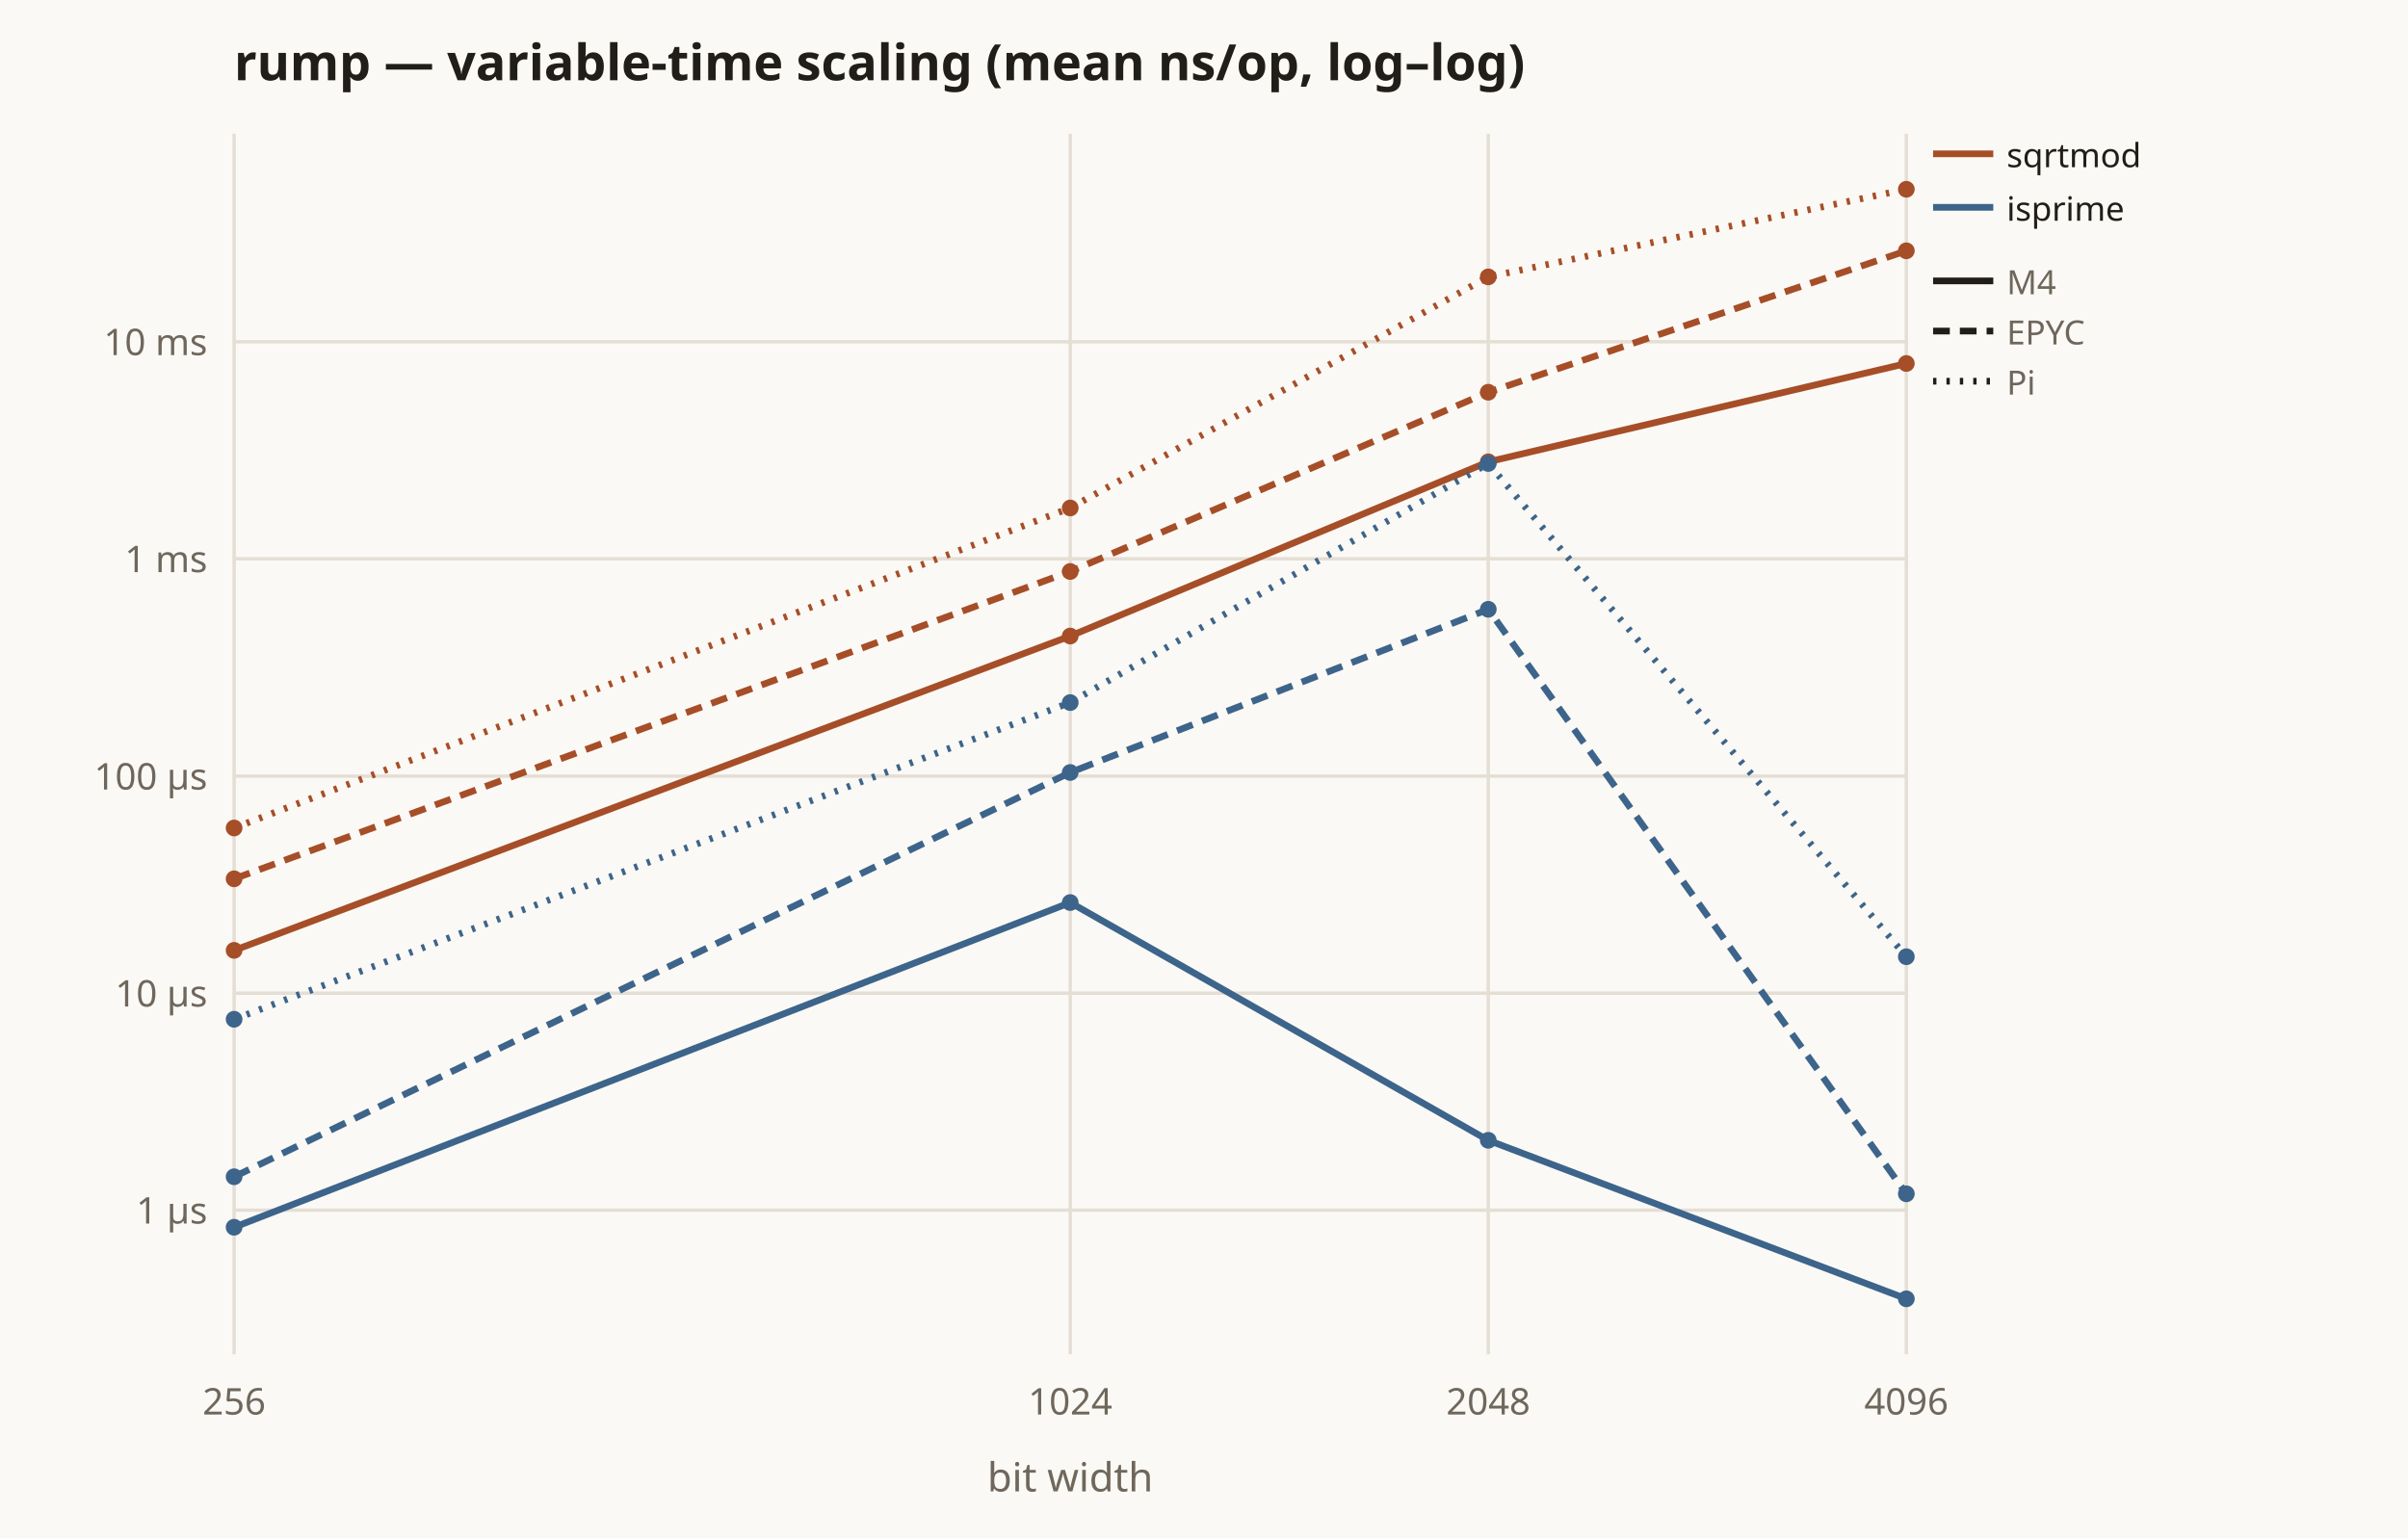
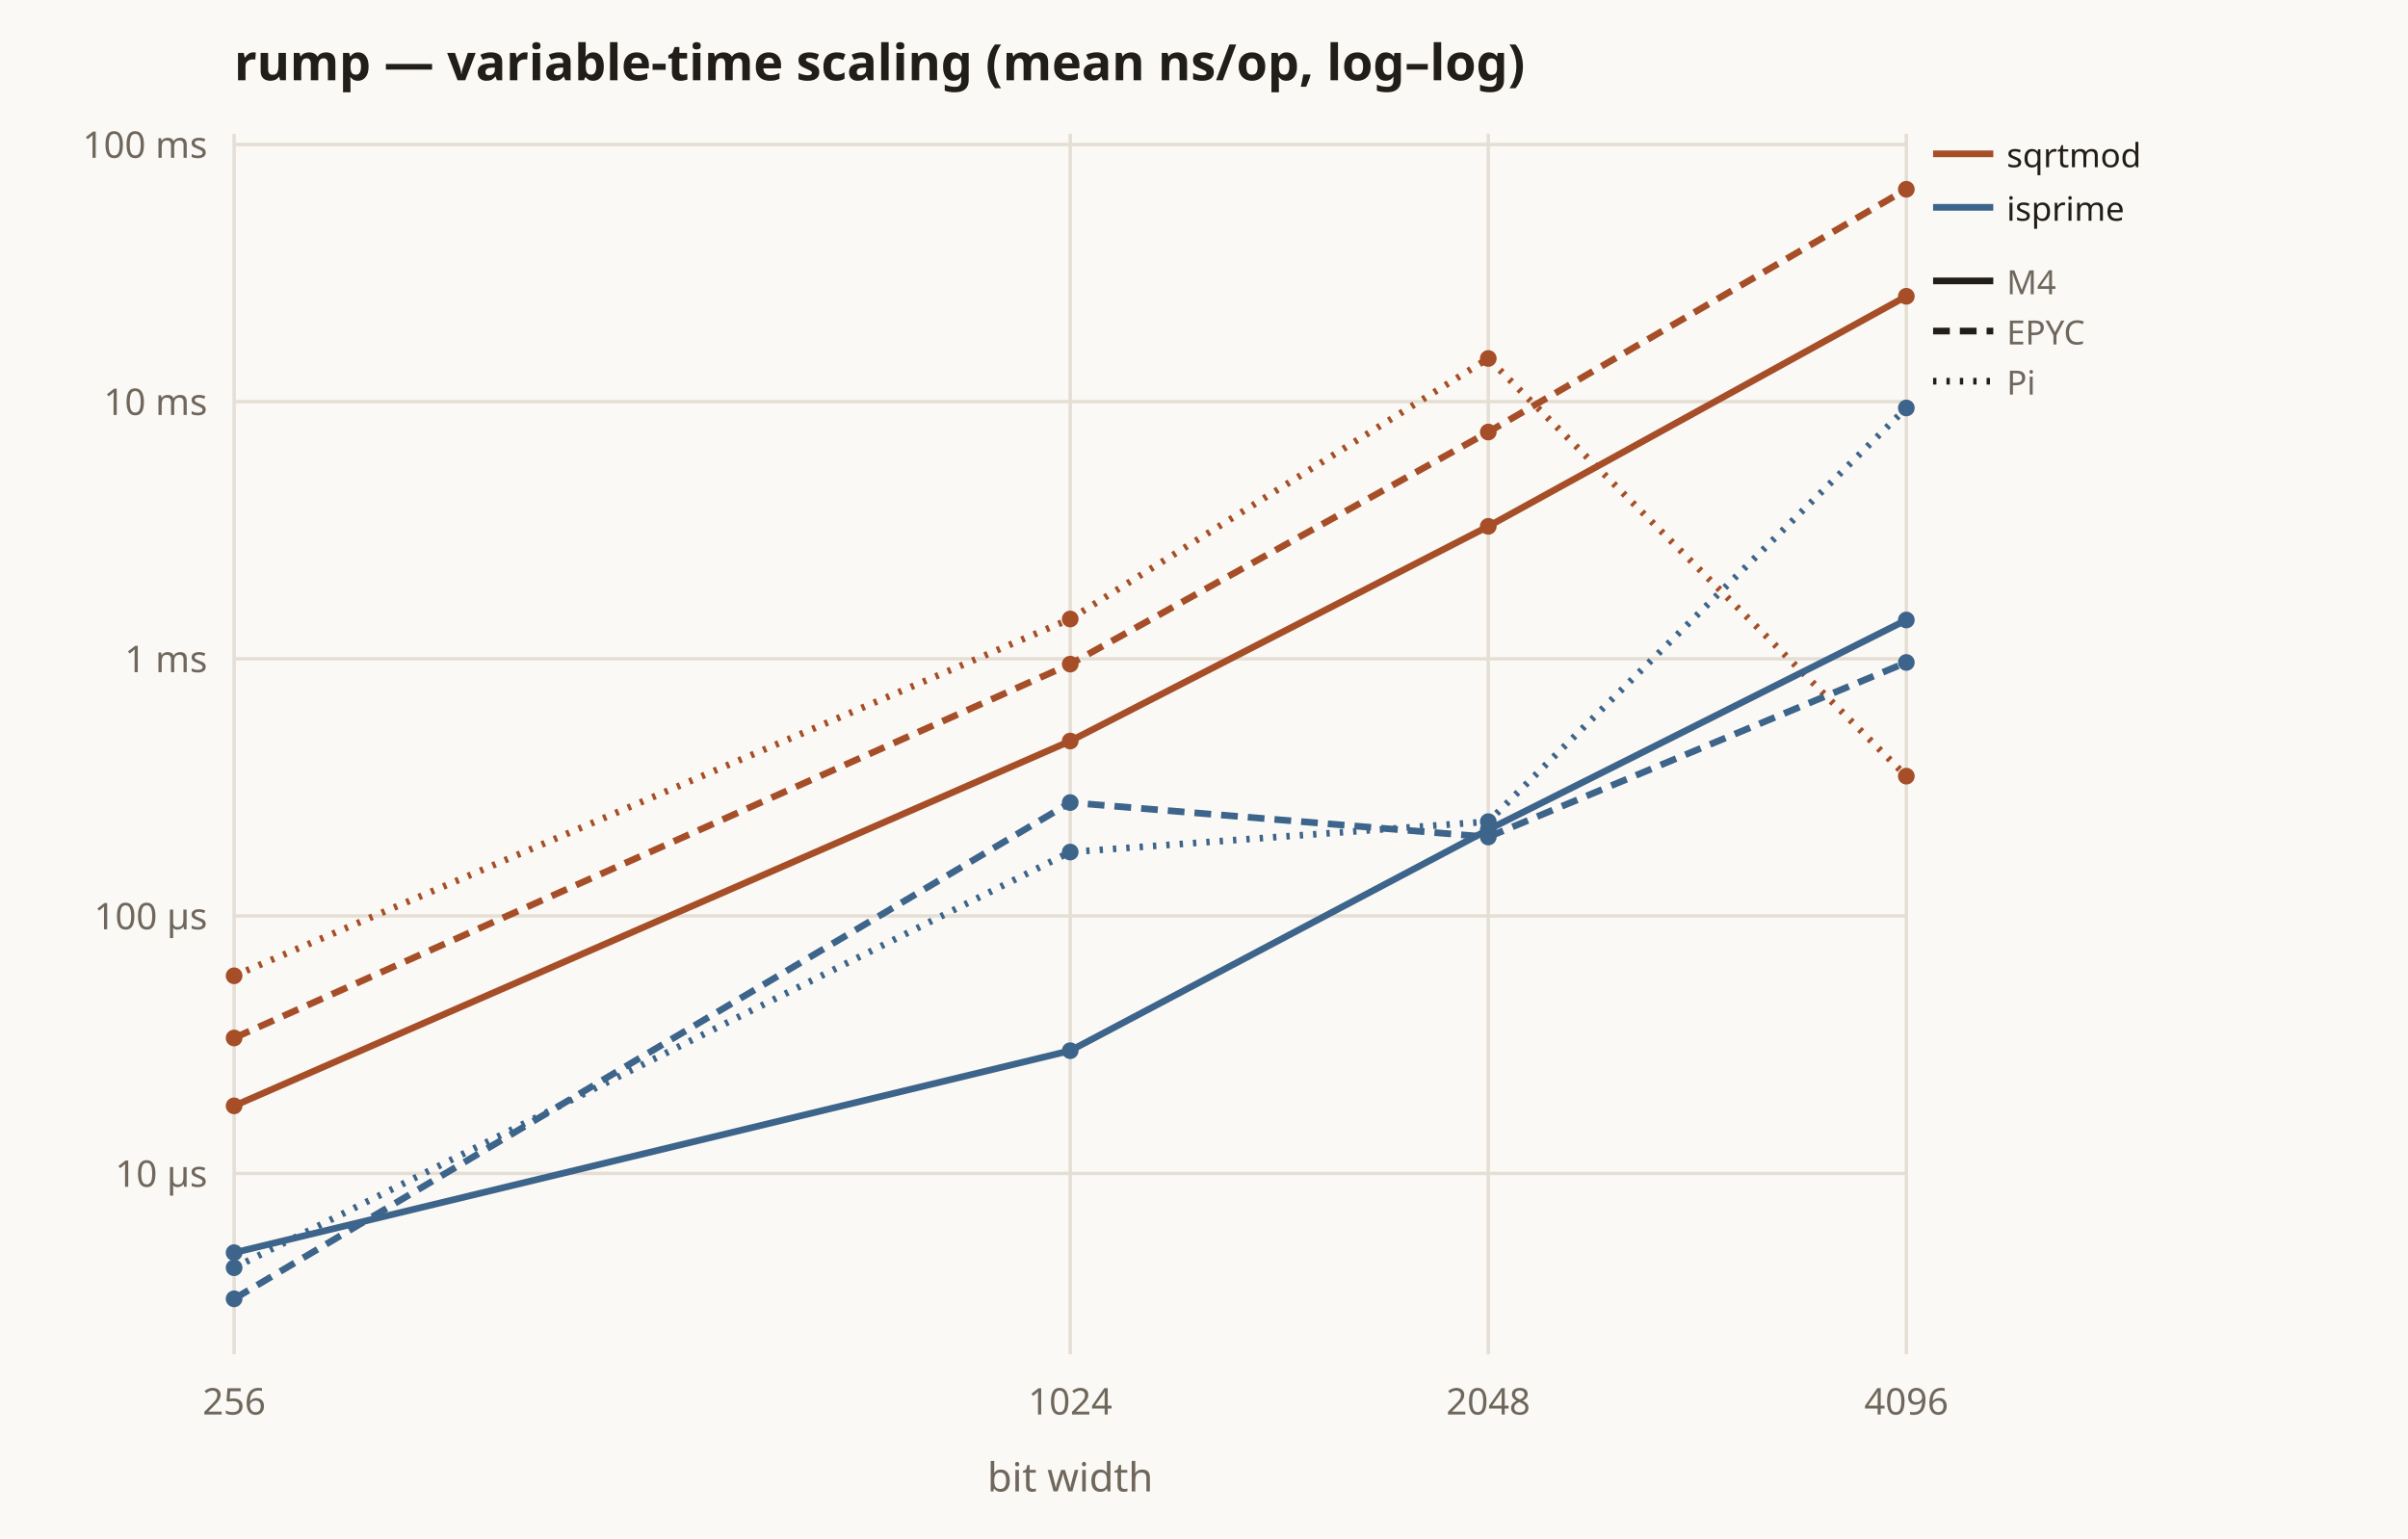
<svg xmlns="http://www.w3.org/2000/svg" width="720" height="460" viewBox="0 0 720 460" font-family="system-ui,sans-serif">
  <rect width="720" height="460" fill="#FBF9F5" />
  <text x="70" y="24" font-size="15" font-weight="600" fill="#211E19">rump — variable-time scaling (mean ns/op, log–log)</text>
  <line x1="70.0" y1="40" x2="70.0" y2="405" stroke="#E4DED4" />
  <text x="70.0" y="423" font-size="11" fill="#6F675C" text-anchor="middle">256</text>
  <line x1="320.0" y1="40" x2="320.0" y2="405" stroke="#E4DED4" />
  <text x="320.0" y="423" font-size="11" fill="#6F675C" text-anchor="middle">1024</text>
  <line x1="445.0" y1="40" x2="445.0" y2="405" stroke="#E4DED4" />
  <text x="445.0" y="423" font-size="11" fill="#6F675C" text-anchor="middle">2048</text>
  <line x1="570.0" y1="40" x2="570.0" y2="405" stroke="#E4DED4" />
  <text x="570.0" y="423" font-size="11" fill="#6F675C" text-anchor="middle">4096</text>
  <text x="320" y="446" font-size="12" fill="#6F675C" text-anchor="middle">bit width</text>
-   <line x1="70" y1="361.9" x2="570" y2="361.9" stroke="#E4DED4" />
-   <text x="62" y="365.9" font-size="11" fill="#6F675C" text-anchor="end">1 µs</text>
-   <line x1="70" y1="297.0" x2="570" y2="297.0" stroke="#E4DED4" />
-   <text x="62" y="301.0" font-size="11" fill="#6F675C" text-anchor="end">10 µs</text>
-   <line x1="70" y1="232.1" x2="570" y2="232.1" stroke="#E4DED4" />
-   <text x="62" y="236.1" font-size="11" fill="#6F675C" text-anchor="end">100 µs</text>
-   <line x1="70" y1="167.1" x2="570" y2="167.1" stroke="#E4DED4" />
-   <text x="62" y="171.1" font-size="11" fill="#6F675C" text-anchor="end">1 ms</text>
-   <line x1="70" y1="102.2" x2="570" y2="102.2" stroke="#E4DED4" />
-   <text x="62" y="106.2" font-size="11" fill="#6F675C" text-anchor="end">10 ms</text>
-   <path d="M70.0,284.2 L320.0,190.2 L445.0,138.1 L570.0,108.7" fill="none" stroke="#A64E28" stroke-width="2" />
-   <circle cx="70.0" cy="284.2" r="2.5" fill="#A64E28" />
-   <circle cx="320.0" cy="190.2" r="2.5" fill="#A64E28" />
-   <circle cx="445.0" cy="138.1" r="2.5" fill="#A64E28" />
-   <circle cx="570.0" cy="108.7" r="2.5" fill="#A64E28" />
-   <path d="M70.0,262.8 L320.0,170.9 L445.0,117.3 L570.0,75.0" fill="none" stroke="#A64E28" stroke-width="2" stroke-dasharray="5,3" />
-   <circle cx="70.0" cy="262.8" r="2.5" fill="#A64E28" />
-   <circle cx="320.0" cy="170.9" r="2.5" fill="#A64E28" />
-   <circle cx="445.0" cy="117.3" r="2.5" fill="#A64E28" />
-   <circle cx="570.0" cy="75.0" r="2.5" fill="#A64E28" />
-   <path d="M70.0,247.6 L320.0,151.9 L445.0,82.8 L570.0,56.6" fill="none" stroke="#A64E28" stroke-width="2" stroke-dasharray="1,3" />
-   <circle cx="70.0" cy="247.6" r="2.5" fill="#A64E28" />
-   <circle cx="320.0" cy="151.9" r="2.5" fill="#A64E28" />
-   <circle cx="445.0" cy="82.8" r="2.5" fill="#A64E28" />
+   <line x1="70" y1="350.9" x2="570" y2="350.9" stroke="#E4DED4" />
+   <text x="62" y="354.9" font-size="11" fill="#6F675C" text-anchor="end">10 µs</text>
+   <line x1="70" y1="273.9" x2="570" y2="273.9" stroke="#E4DED4" />
+   <text x="62" y="277.9" font-size="11" fill="#6F675C" text-anchor="end">100 µs</text>
+   <line x1="70" y1="197.0" x2="570" y2="197.0" stroke="#E4DED4" />
+   <text x="62" y="201.0" font-size="11" fill="#6F675C" text-anchor="end">1 ms</text>
+   <line x1="70" y1="120.1" x2="570" y2="120.1" stroke="#E4DED4" />
+   <text x="62" y="124.1" font-size="11" fill="#6F675C" text-anchor="end">10 ms</text>
+   <line x1="70" y1="43.2" x2="570" y2="43.2" stroke="#E4DED4" />
+   <text x="62" y="47.2" font-size="11" fill="#6F675C" text-anchor="end">100 ms</text>
+   <path d="M70.0,330.7 L320.0,221.6 L445.0,157.4 L570.0,88.6" fill="none" stroke="#A64E28" stroke-width="2" />
+   <circle cx="70.0" cy="330.7" r="2.5" fill="#A64E28" />
+   <circle cx="320.0" cy="221.6" r="2.5" fill="#A64E28" />
+   <circle cx="445.0" cy="157.4" r="2.5" fill="#A64E28" />
+   <circle cx="570.0" cy="88.6" r="2.5" fill="#A64E28" />
+   <path d="M70.0,310.4 L320.0,198.6 L445.0,129.2 L570.0,56.6" fill="none" stroke="#A64E28" stroke-width="2" stroke-dasharray="5,3" />
+   <circle cx="70.0" cy="310.4" r="2.5" fill="#A64E28" />
+   <circle cx="320.0" cy="198.6" r="2.5" fill="#A64E28" />
+   <circle cx="445.0" cy="129.2" r="2.5" fill="#A64E28" />
  <circle cx="570.0" cy="56.6" r="2.5" fill="#A64E28" />
-   <path d="M70.0,367.0 L320.0,269.9 L445.0,341.0 L570.0,388.4" fill="none" stroke="#3D648A" stroke-width="2" />
-   <circle cx="70.0" cy="367.0" r="2.5" fill="#3D648A" />
-   <circle cx="320.0" cy="269.9" r="2.5" fill="#3D648A" />
-   <circle cx="445.0" cy="341.0" r="2.5" fill="#3D648A" />
-   <circle cx="570.0" cy="388.4" r="2.5" fill="#3D648A" />
-   <path d="M70.0,351.9 L320.0,231.0 L445.0,182.2 L570.0,357.0" fill="none" stroke="#3D648A" stroke-width="2" stroke-dasharray="5,3" />
-   <circle cx="70.0" cy="351.9" r="2.5" fill="#3D648A" />
-   <circle cx="320.0" cy="231.0" r="2.5" fill="#3D648A" />
-   <circle cx="445.0" cy="182.2" r="2.5" fill="#3D648A" />
-   <circle cx="570.0" cy="357.0" r="2.5" fill="#3D648A" />
-   <path d="M70.0,304.8 L320.0,210.1 L445.0,138.6 L570.0,286.1" fill="none" stroke="#3D648A" stroke-width="2" stroke-dasharray="1,3" />
-   <circle cx="70.0" cy="304.8" r="2.5" fill="#3D648A" />
-   <circle cx="320.0" cy="210.1" r="2.5" fill="#3D648A" />
-   <circle cx="445.0" cy="138.6" r="2.5" fill="#3D648A" />
-   <circle cx="570.0" cy="286.1" r="2.5" fill="#3D648A" />
+   <path d="M70.0,291.8 L320.0,185.1 L445.0,107.2 L570.0,232.1" fill="none" stroke="#A64E28" stroke-width="2" stroke-dasharray="1,3" />
+   <circle cx="70.0" cy="291.8" r="2.5" fill="#A64E28" />
+   <circle cx="320.0" cy="185.1" r="2.5" fill="#A64E28" />
+   <circle cx="445.0" cy="107.2" r="2.5" fill="#A64E28" />
+   <circle cx="570.0" cy="232.1" r="2.5" fill="#A64E28" />
+   <path d="M70.0,374.6 L320.0,314.2 L445.0,248.1 L570.0,185.4" fill="none" stroke="#3D648A" stroke-width="2" />
+   <circle cx="70.0" cy="374.6" r="2.5" fill="#3D648A" />
+   <circle cx="320.0" cy="314.2" r="2.5" fill="#3D648A" />
+   <circle cx="445.0" cy="248.1" r="2.5" fill="#3D648A" />
+   <circle cx="570.0" cy="185.4" r="2.5" fill="#3D648A" />
+   <path d="M70.0,388.4 L320.0,240.0 L445.0,250.3 L570.0,198.1" fill="none" stroke="#3D648A" stroke-width="2" stroke-dasharray="5,3" />
+   <circle cx="70.0" cy="388.4" r="2.5" fill="#3D648A" />
+   <circle cx="320.0" cy="240.0" r="2.5" fill="#3D648A" />
+   <circle cx="445.0" cy="250.3" r="2.5" fill="#3D648A" />
+   <circle cx="570.0" cy="198.1" r="2.5" fill="#3D648A" />
+   <path d="M70.0,379.1 L320.0,254.8 L445.0,245.7 L570.0,122.0" fill="none" stroke="#3D648A" stroke-width="2" stroke-dasharray="1,3" />
+   <circle cx="70.0" cy="379.1" r="2.5" fill="#3D648A" />
+   <circle cx="320.0" cy="254.8" r="2.5" fill="#3D648A" />
+   <circle cx="445.0" cy="245.7" r="2.5" fill="#3D648A" />
+   <circle cx="570.0" cy="122.0" r="2.5" fill="#3D648A" />
  <line x1="578" y1="46" x2="596" y2="46" stroke="#A64E28" stroke-width="2" />
  <text x="600" y="50" font-size="10" fill="#211E19">sqrtmod</text>
  <line x1="578" y1="62" x2="596" y2="62" stroke="#3D648A" stroke-width="2" />
  <text x="600" y="66" font-size="10" fill="#211E19">isprime</text>
  <line x1="578" y1="84" x2="596" y2="84" stroke="#211E19" stroke-width="2" />
  <text x="600" y="88" font-size="10" fill="#6F675C">M4</text>
  <line x1="578" y1="99" x2="596" y2="99" stroke="#211E19" stroke-width="2" stroke-dasharray="5,3" />
  <text x="600" y="103" font-size="10" fill="#6F675C">EPYC</text>
  <line x1="578" y1="114" x2="596" y2="114" stroke="#211E19" stroke-width="2" stroke-dasharray="1,3" />
  <text x="600" y="118" font-size="10" fill="#6F675C">Pi</text>
</svg>
